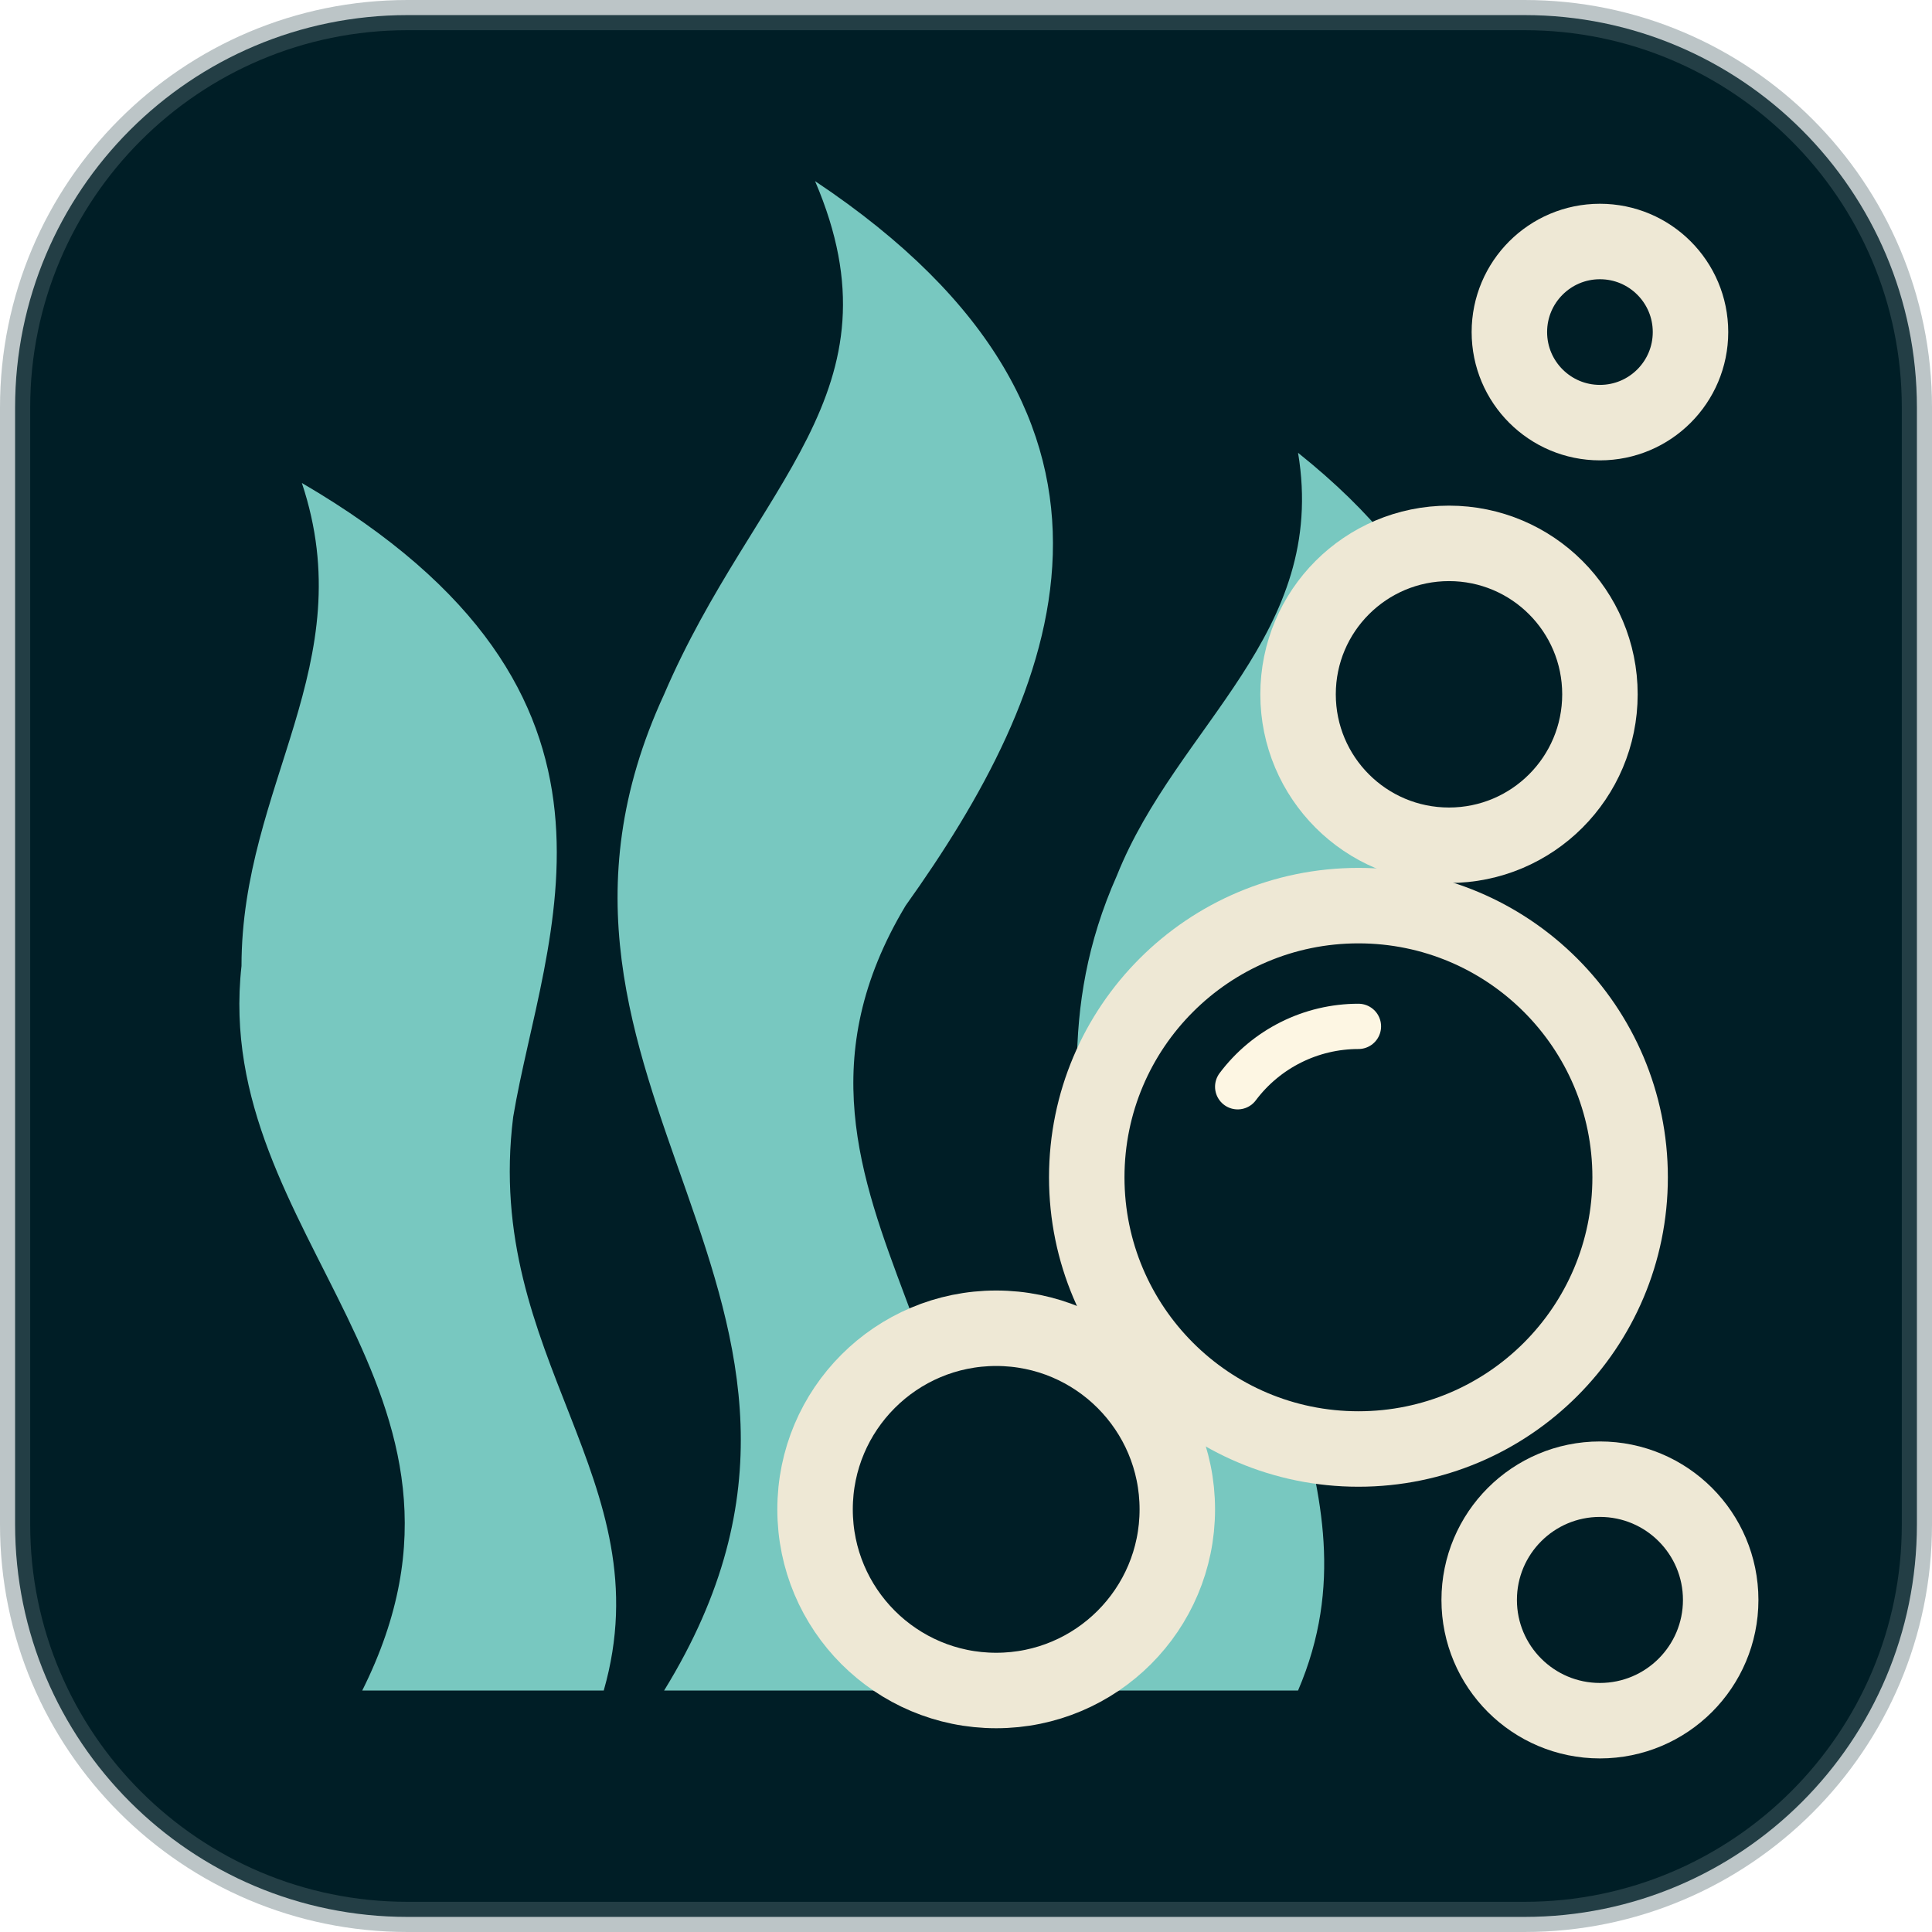
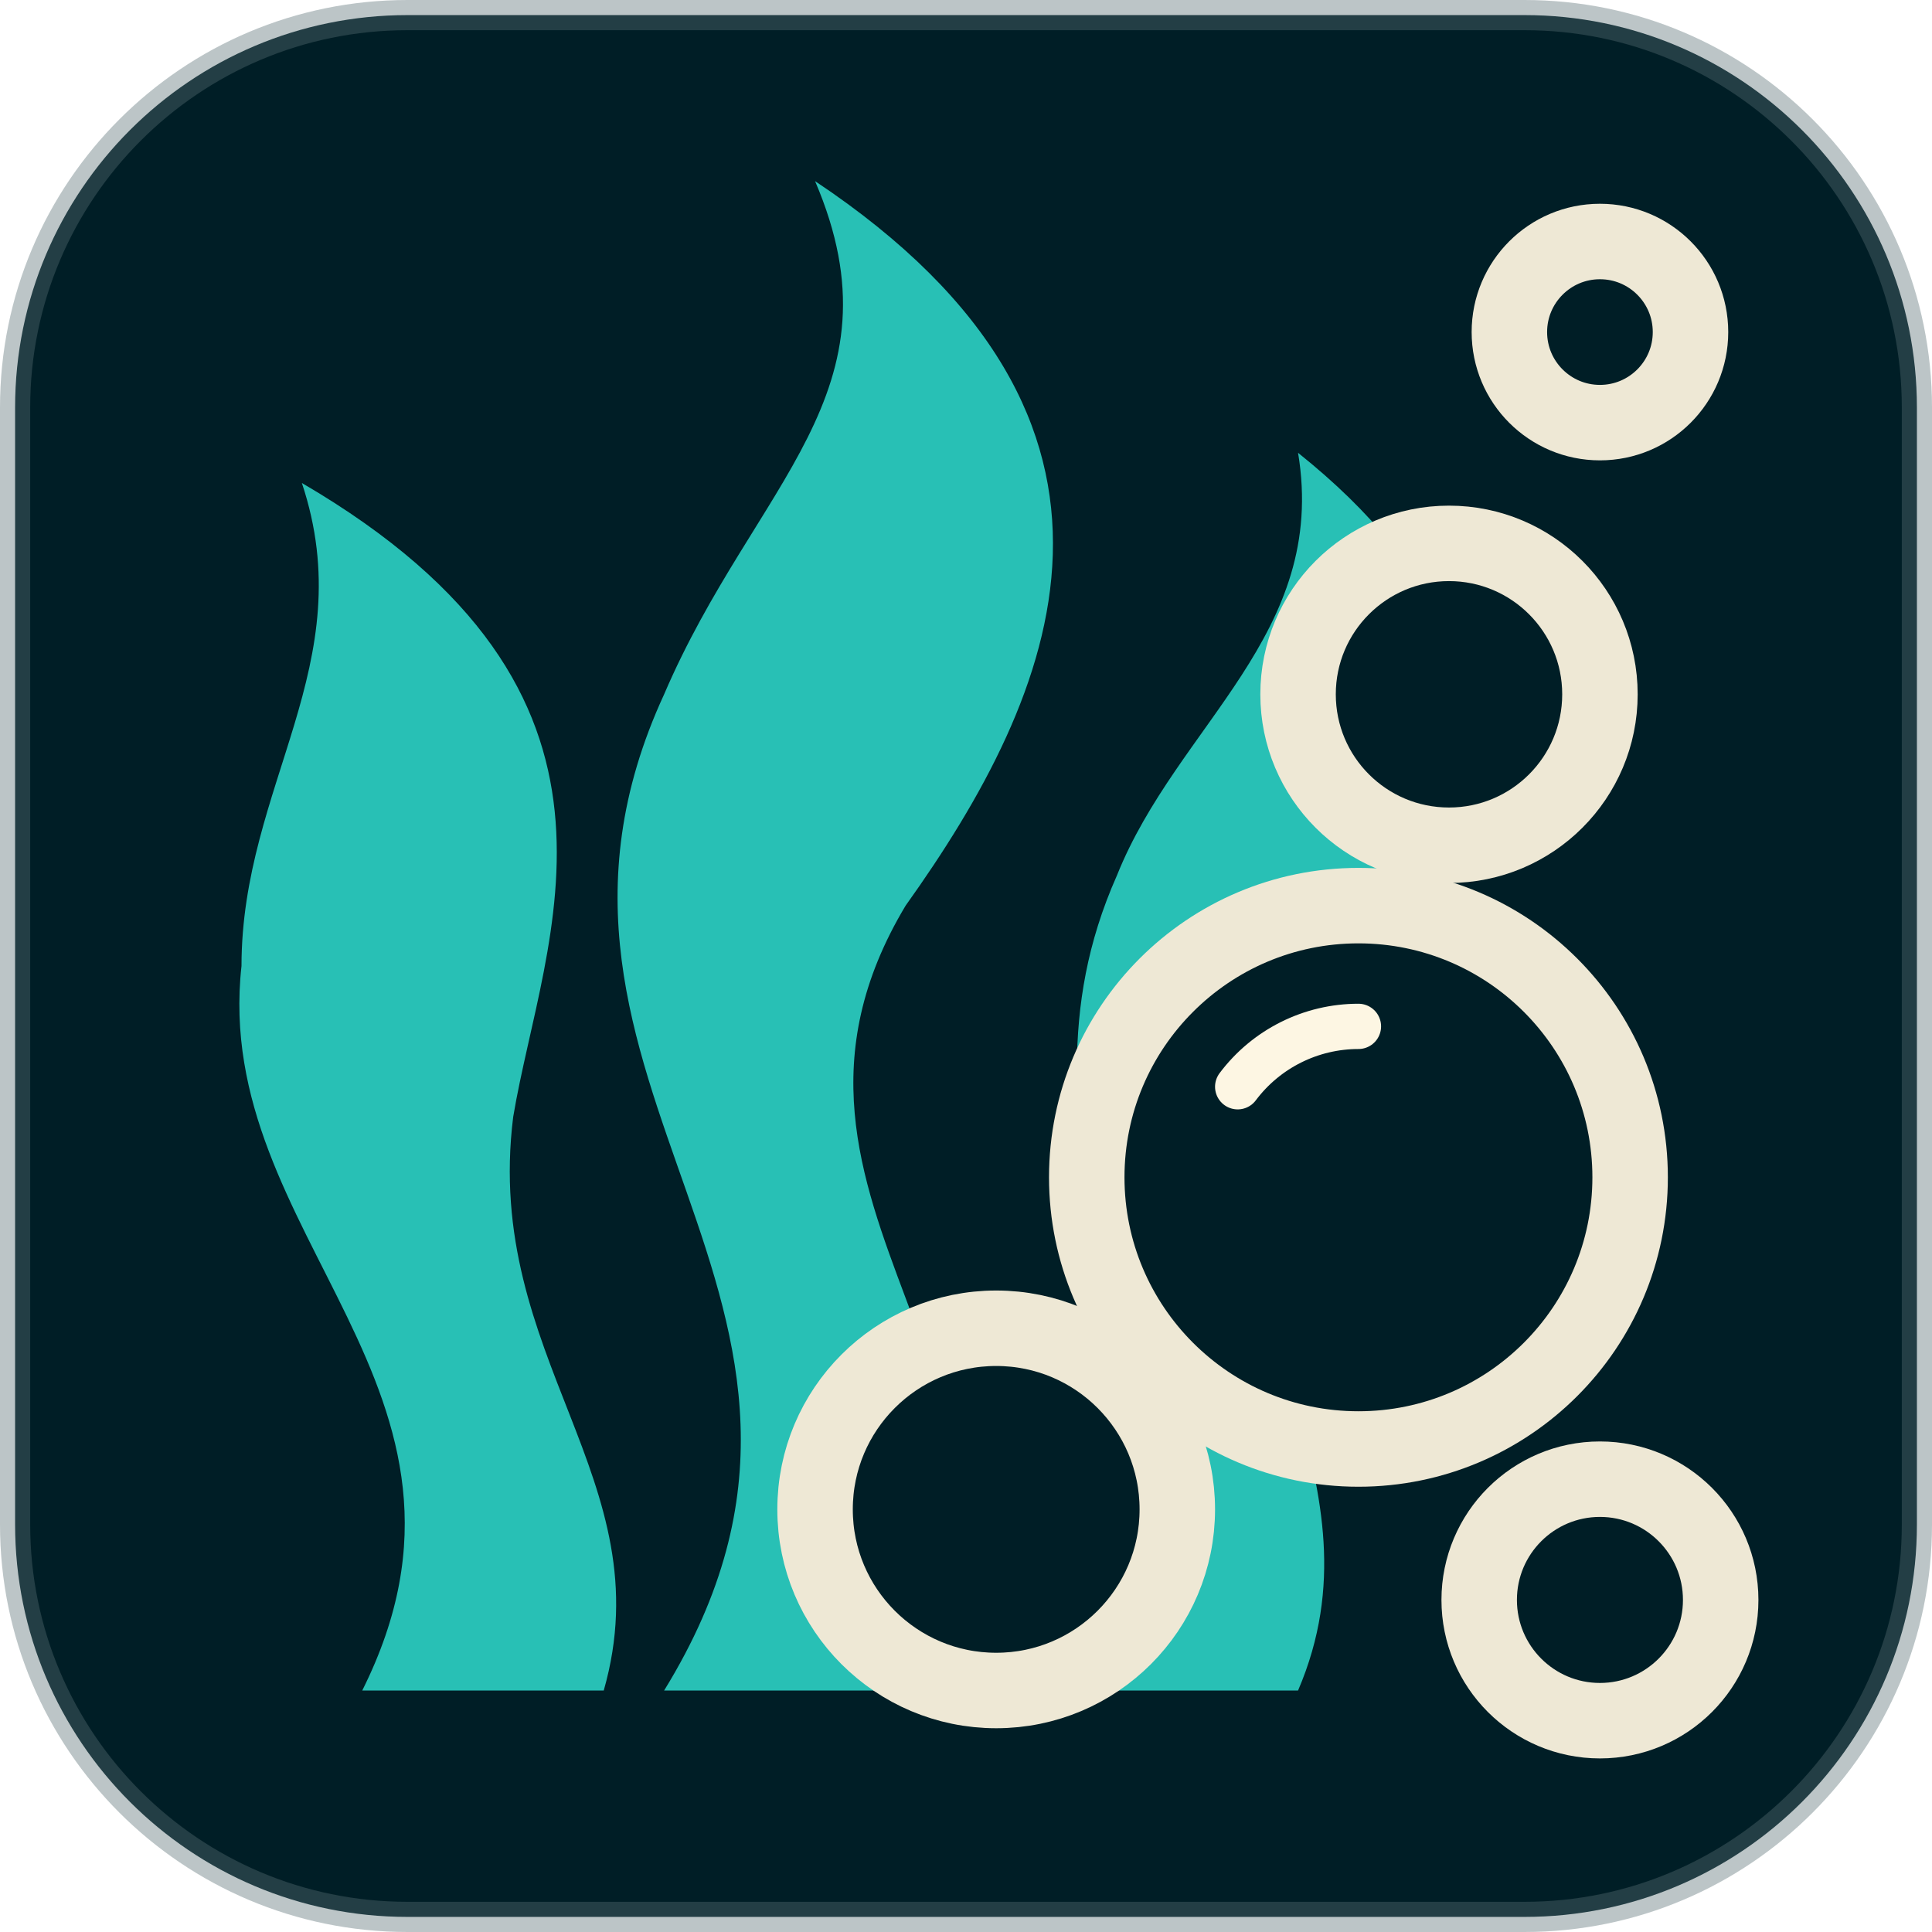
<svg xmlns="http://www.w3.org/2000/svg" viewBox="0 0 64 64" role="img" aria-labelledby="logo-title">
  <rect x=".5" y=".5" width="63" height="63" rx="13" fill="#001E26" stroke="#586E7566" />
-   <g id="seaweed" fill="#78C8C0">
+   <g id="seaweed" fill="#28C0B5">
    <path d="M22 56c8-13-6-20 0-33 3-7 8-10 5-17 12 8 8 17 3 24-6 10 6 16 0 26Z" />
    <path d="M12 56c5-10-5-15-4-24 0-6 4-10 2-16 12 7 8 15 7 21-1 8 5 12 3 19Z" />
    <path d="M33 56c7-12 0-18 4-27 2-5 7-8 6-14 10 8 4 15 0 23-3 6 3 11 0 18Z" />
  </g>
  <g id="foam" fill="#001E26" stroke="#EEE8D5" stroke-width="2.5">
    <circle cx="53" cy="11" r="3" />
    <circle cx="48" cy="23" r="5" />
    <circle cx="45" cy="39" r="9" />
    <circle cx="33" cy="50" r="6" />
    <circle cx="53" cy="53" r="4" />
  </g>
  <path d="M41 36a5 5 0 0 1 4-2" fill="none" stroke="#FDF6E3" stroke-width="1.5" stroke-linecap="round" />
</svg>
